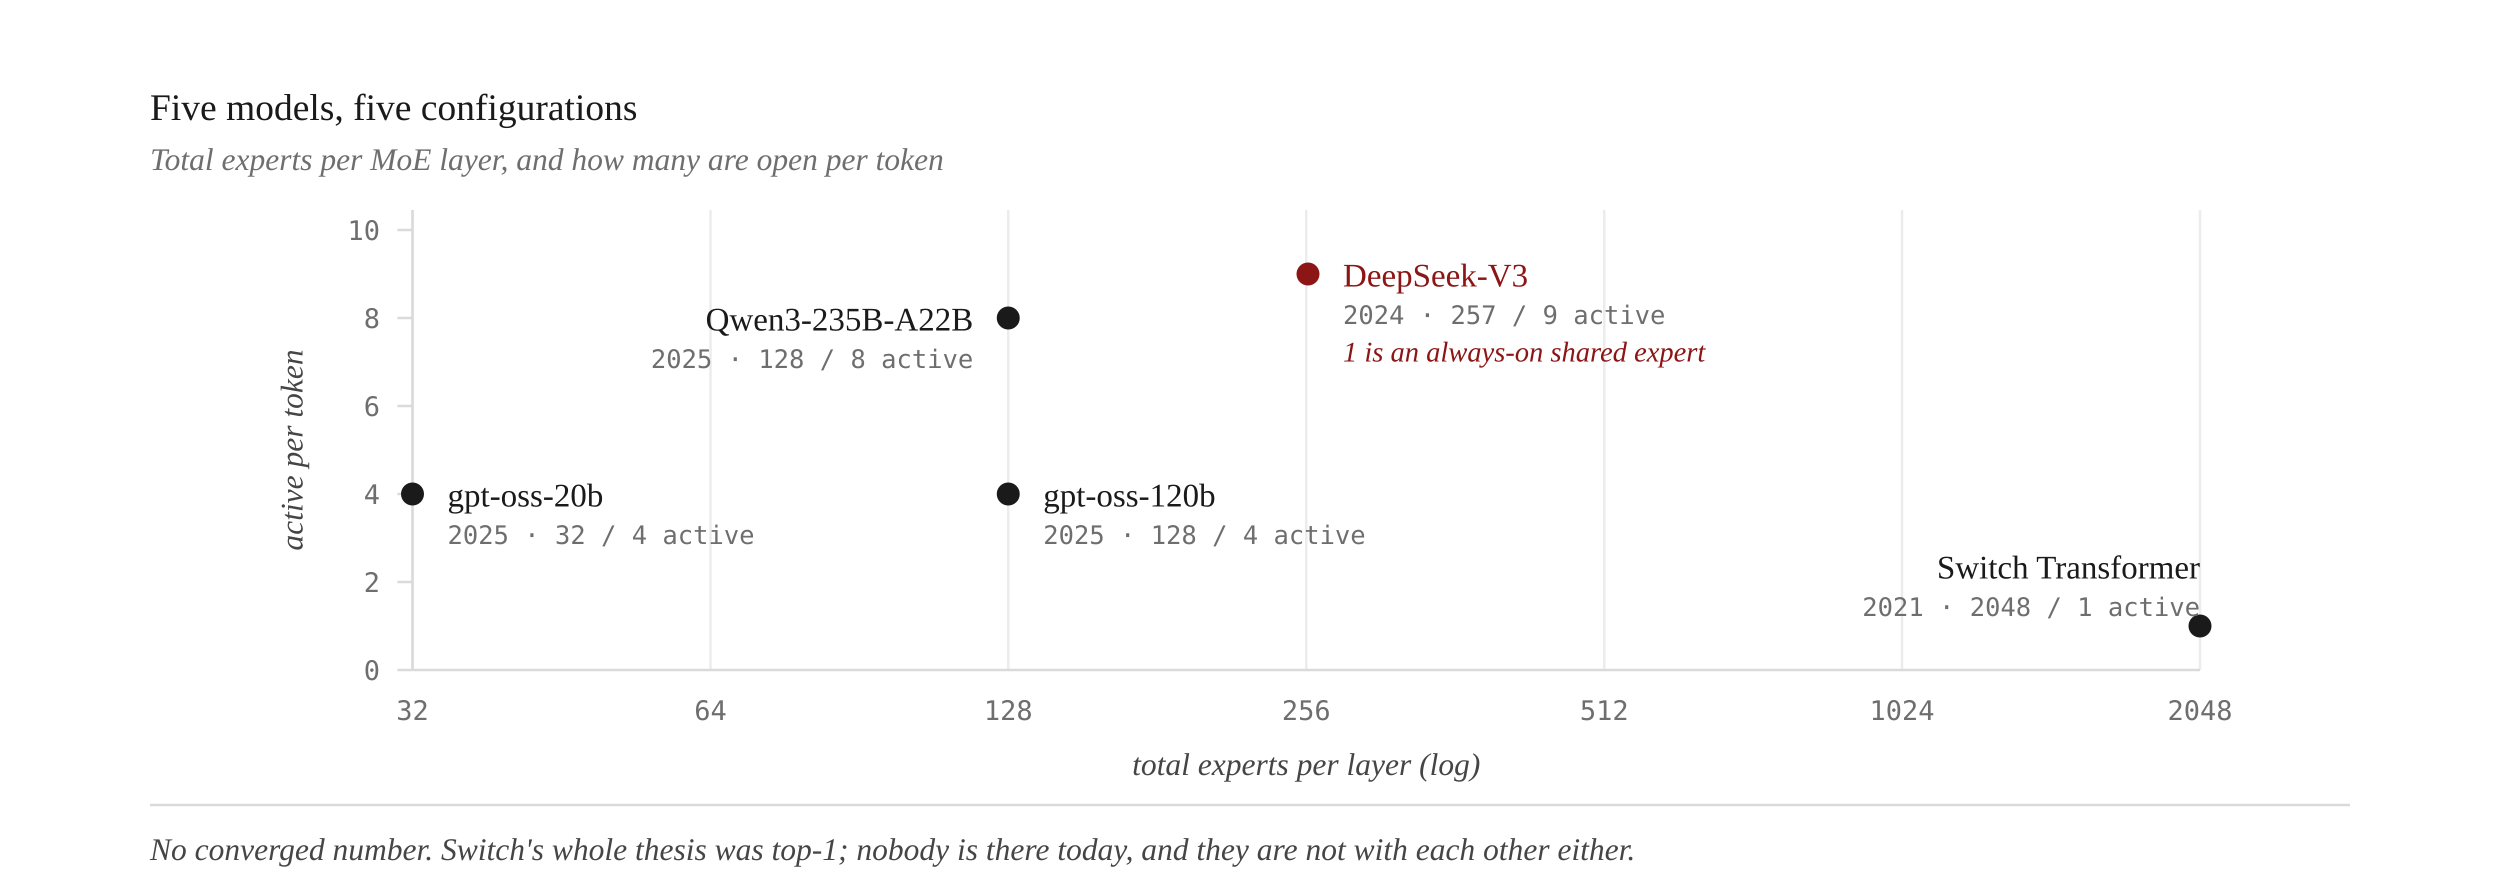
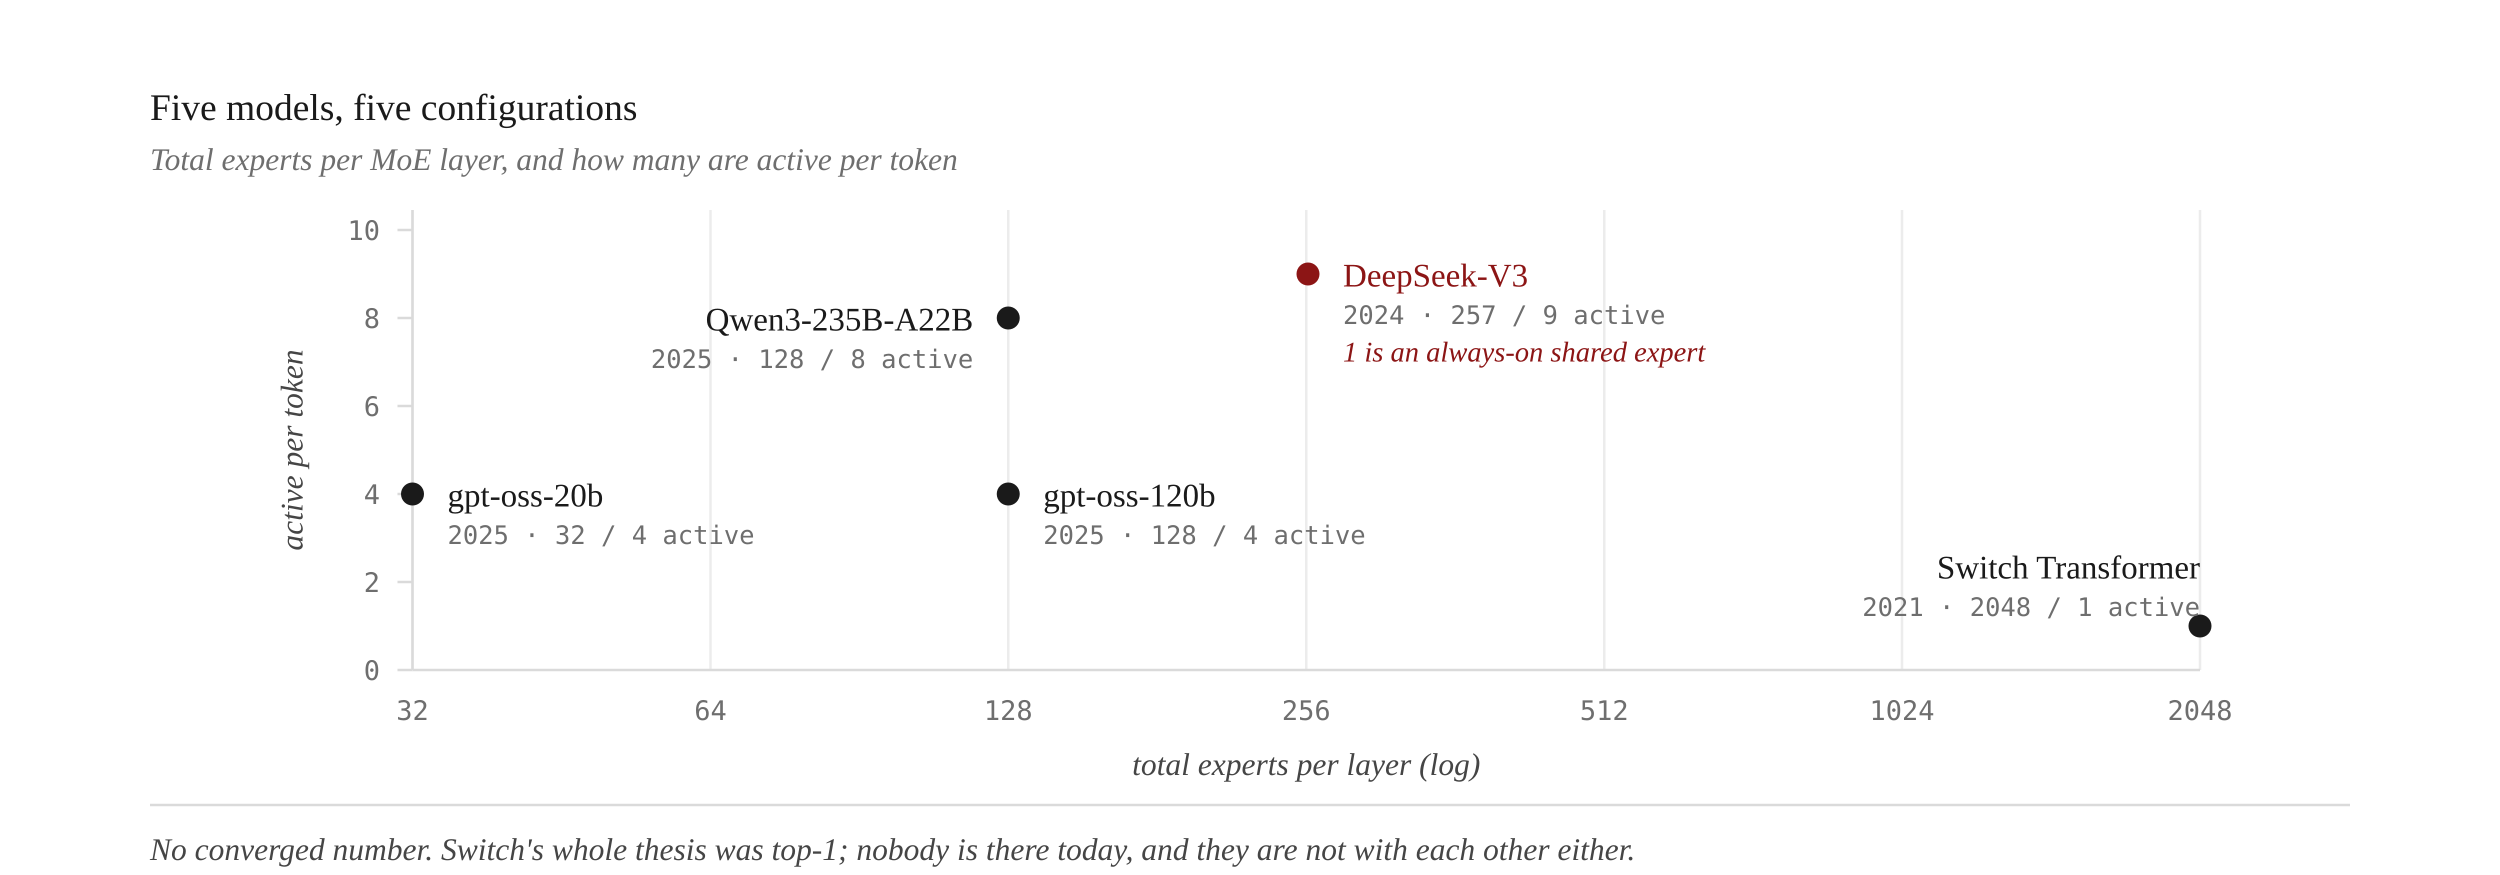
<svg xmlns="http://www.w3.org/2000/svg" viewBox="0 0 1000 350" role="img" aria-labelledby="t10">
  <style>
    .ser { font-family: Georgia, 'Times New Roman', serif; }
    .mon { font-family: Consolas, Menlo, monospace; }
  </style>
  <text class="ser" x="60" y="48" font-size="15" fill="#1a1a1a">Five models, five configurations</text>
-   <text class="ser" x="60" y="68" font-size="12.6" font-style="italic" fill="#6e6e6e">Total experts per MoE layer, and how many are open per token</text>
+   <text class="ser" x="60" y="68" font-size="12.6" font-style="italic" fill="#6e6e6e">Total experts per MoE layer, and how many are active per token</text>
  <line x1="165.0" y1="84" x2="165.0" y2="268" stroke="#ececec" stroke-width="1" />
  <text class="mon" x="165.0" y="288" font-size="10.8" fill="#6e6e6e" text-anchor="middle">32</text>
  <line x1="284.2" y1="84" x2="284.2" y2="268" stroke="#ececec" stroke-width="1" />
  <text class="mon" x="284.2" y="288" font-size="10.8" fill="#6e6e6e" text-anchor="middle">64</text>
  <line x1="403.3" y1="84" x2="403.3" y2="268" stroke="#ececec" stroke-width="1" />
  <text class="mon" x="403.3" y="288" font-size="10.8" fill="#6e6e6e" text-anchor="middle">128</text>
  <line x1="522.5" y1="84" x2="522.5" y2="268" stroke="#ececec" stroke-width="1" />
  <text class="mon" x="522.5" y="288" font-size="10.8" fill="#6e6e6e" text-anchor="middle">256</text>
  <line x1="641.7" y1="84" x2="641.7" y2="268" stroke="#ececec" stroke-width="1" />
  <text class="mon" x="641.7" y="288" font-size="10.8" fill="#6e6e6e" text-anchor="middle">512</text>
  <line x1="760.8" y1="84" x2="760.8" y2="268" stroke="#ececec" stroke-width="1" />
  <text class="mon" x="760.8" y="288" font-size="10.8" fill="#6e6e6e" text-anchor="middle">1024</text>
  <line x1="880.0" y1="84" x2="880.0" y2="268" stroke="#ececec" stroke-width="1" />
  <text class="mon" x="880.0" y="288" font-size="10.8" fill="#6e6e6e" text-anchor="middle">2048</text>
  <line x1="165" y1="268" x2="880" y2="268" stroke="#dadada" stroke-width="1" />
  <line x1="165" y1="84" x2="165" y2="268" stroke="#dadada" stroke-width="1" />
  <line x1="159" y1="268.0" x2="165" y2="268.0" stroke="#dadada" stroke-width="1" />
  <text class="mon" x="152" y="272.0" font-size="10.8" fill="#6e6e6e" text-anchor="end">0</text>
  <line x1="159" y1="232.8" x2="165" y2="232.8" stroke="#dadada" stroke-width="1" />
  <text class="mon" x="152" y="236.8" font-size="10.8" fill="#6e6e6e" text-anchor="end">2</text>
  <line x1="159" y1="197.6" x2="165" y2="197.6" stroke="#dadada" stroke-width="1" />
  <text class="mon" x="152" y="201.6" font-size="10.8" fill="#6e6e6e" text-anchor="end">4</text>
  <line x1="159" y1="162.4" x2="165" y2="162.4" stroke="#dadada" stroke-width="1" />
  <text class="mon" x="152" y="166.4" font-size="10.8" fill="#6e6e6e" text-anchor="end">6</text>
  <line x1="159" y1="127.2" x2="165" y2="127.2" stroke="#dadada" stroke-width="1" />
  <text class="mon" x="152" y="131.2" font-size="10.8" fill="#6e6e6e" text-anchor="end">8</text>
  <line x1="159" y1="92.0" x2="165" y2="92.0" stroke="#dadada" stroke-width="1" />
  <text class="mon" x="152" y="96.0" font-size="10.8" fill="#6e6e6e" text-anchor="end">10</text>
  <text class="ser" x="522.5" y="310" font-size="12.6" font-style="italic" fill="#454545" text-anchor="middle">total experts per layer (log)</text>
  <text class="ser" x="121" y="180.0" font-size="12.6" font-style="italic" fill="#454545" text-anchor="middle" transform="rotate(-90 121 180.0)">active per token</text>
  <circle cx="880.0" cy="250.4" r="4.6" fill="#1a1a1a" />
  <text class="ser" x="880.0" y="231.4" font-size="13.2" fill="#1a1a1a" text-anchor="end">Switch Transformer</text>
  <text class="mon" x="880.0" y="246.4" font-size="10.2" fill="#6e6e6e" text-anchor="end">2021 · 2048 / 1 active</text>
  <circle cx="165.0" cy="197.6" r="4.6" fill="#1a1a1a" />
  <text class="ser" x="179.0" y="202.6" font-size="13.2" fill="#1a1a1a" text-anchor="start">gpt-oss-20b</text>
  <text class="mon" x="179.0" y="217.6" font-size="10.2" fill="#6e6e6e" text-anchor="start">2025 · 32 / 4 active</text>
  <circle cx="403.3" cy="197.6" r="4.6" fill="#1a1a1a" />
  <text class="ser" x="417.3" y="202.6" font-size="13.2" fill="#1a1a1a" text-anchor="start">gpt-oss-120b</text>
  <text class="mon" x="417.3" y="217.6" font-size="10.2" fill="#6e6e6e" text-anchor="start">2025 · 128 / 4 active</text>
  <circle cx="403.3" cy="127.2" r="4.6" fill="#1a1a1a" />
  <text class="ser" x="389.3" y="132.2" font-size="13.2" fill="#1a1a1a" text-anchor="end">Qwen3-235B-A22B</text>
  <text class="mon" x="389.3" y="147.2" font-size="10.2" fill="#6e6e6e" text-anchor="end">2025 · 128 / 8 active</text>
  <circle cx="523.2" cy="109.6" r="4.6" fill="#8c1515" />
  <text class="ser" x="537.2" y="114.6" font-size="13.2" fill="#8c1515" text-anchor="start">DeepSeek-V3</text>
  <text class="mon" x="537.2" y="129.6" font-size="10.2" fill="#6e6e6e" text-anchor="start">2024 · 257 / 9 active</text>
  <text class="ser" x="537.2" y="144.6" font-size="11.4" font-style="italic" fill="#8c1515">1 is an always-on shared expert</text>
  <line x1="60" y1="322" x2="940" y2="322" stroke="#dadada" stroke-width="1" />
  <text class="ser" x="60" y="344" font-size="12.6" font-style="italic" fill="#454545">No converged number. Switch's whole thesis was top-1; nobody is there today, and they are not with each other either.</text>
</svg>
